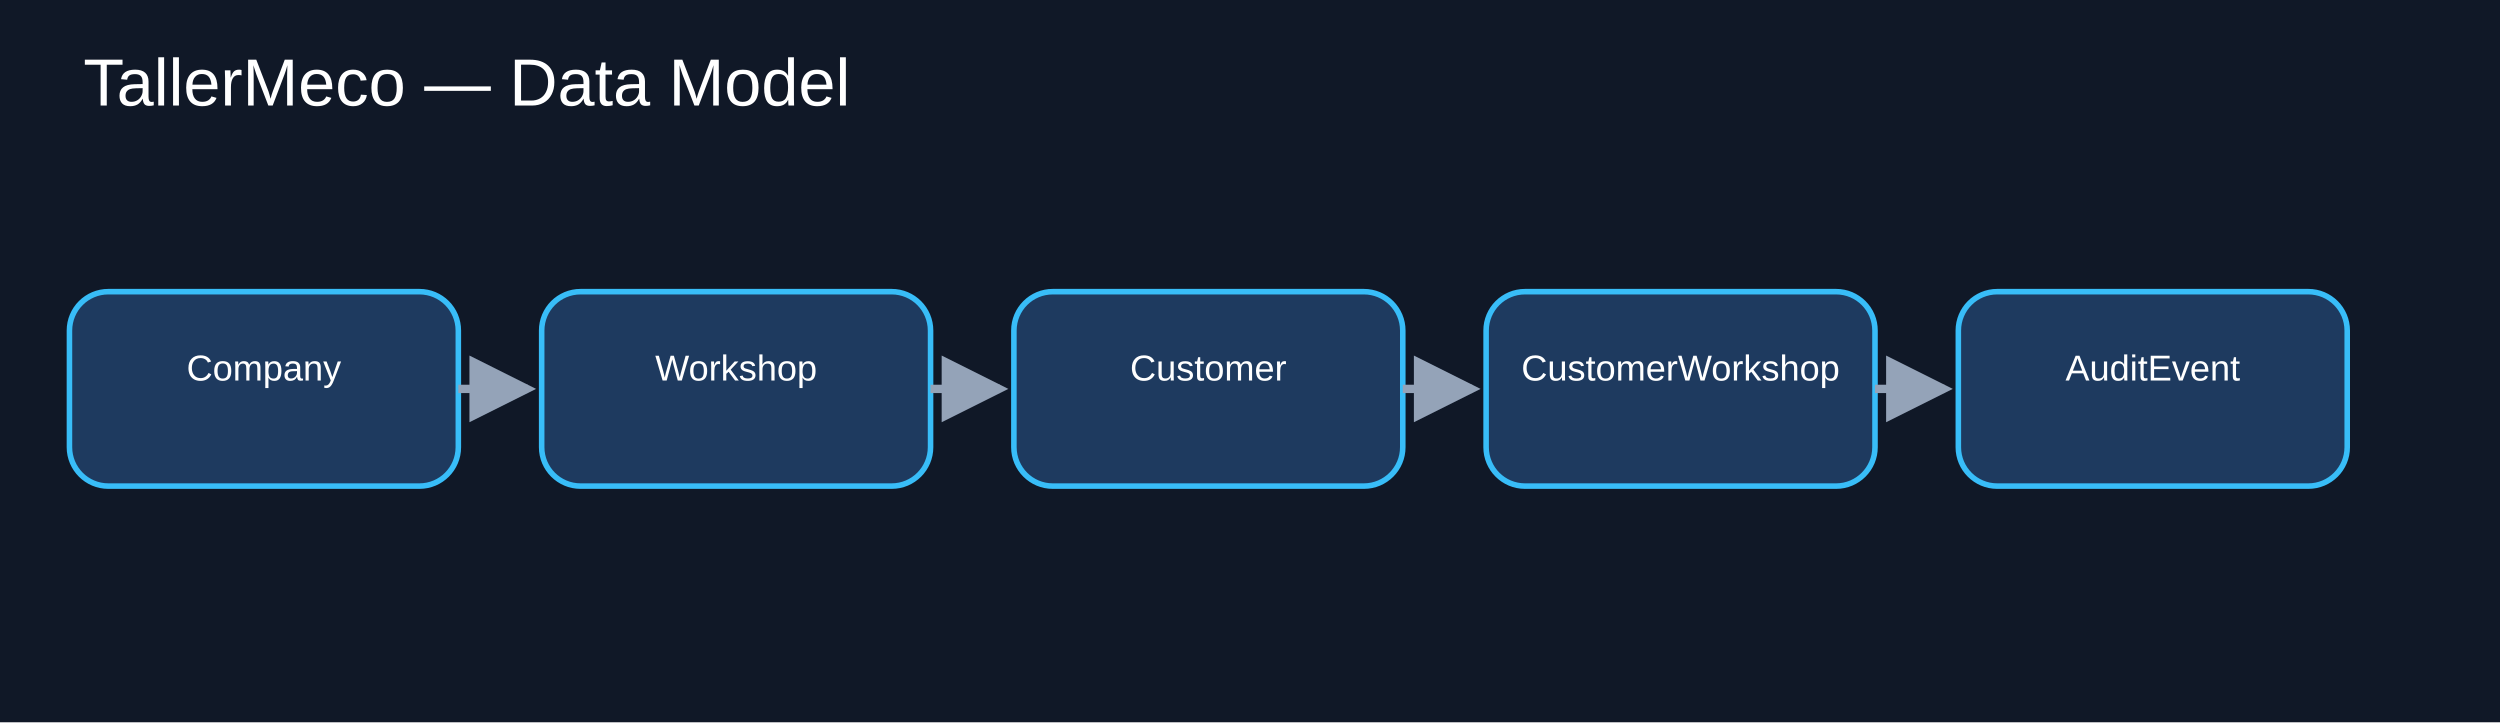
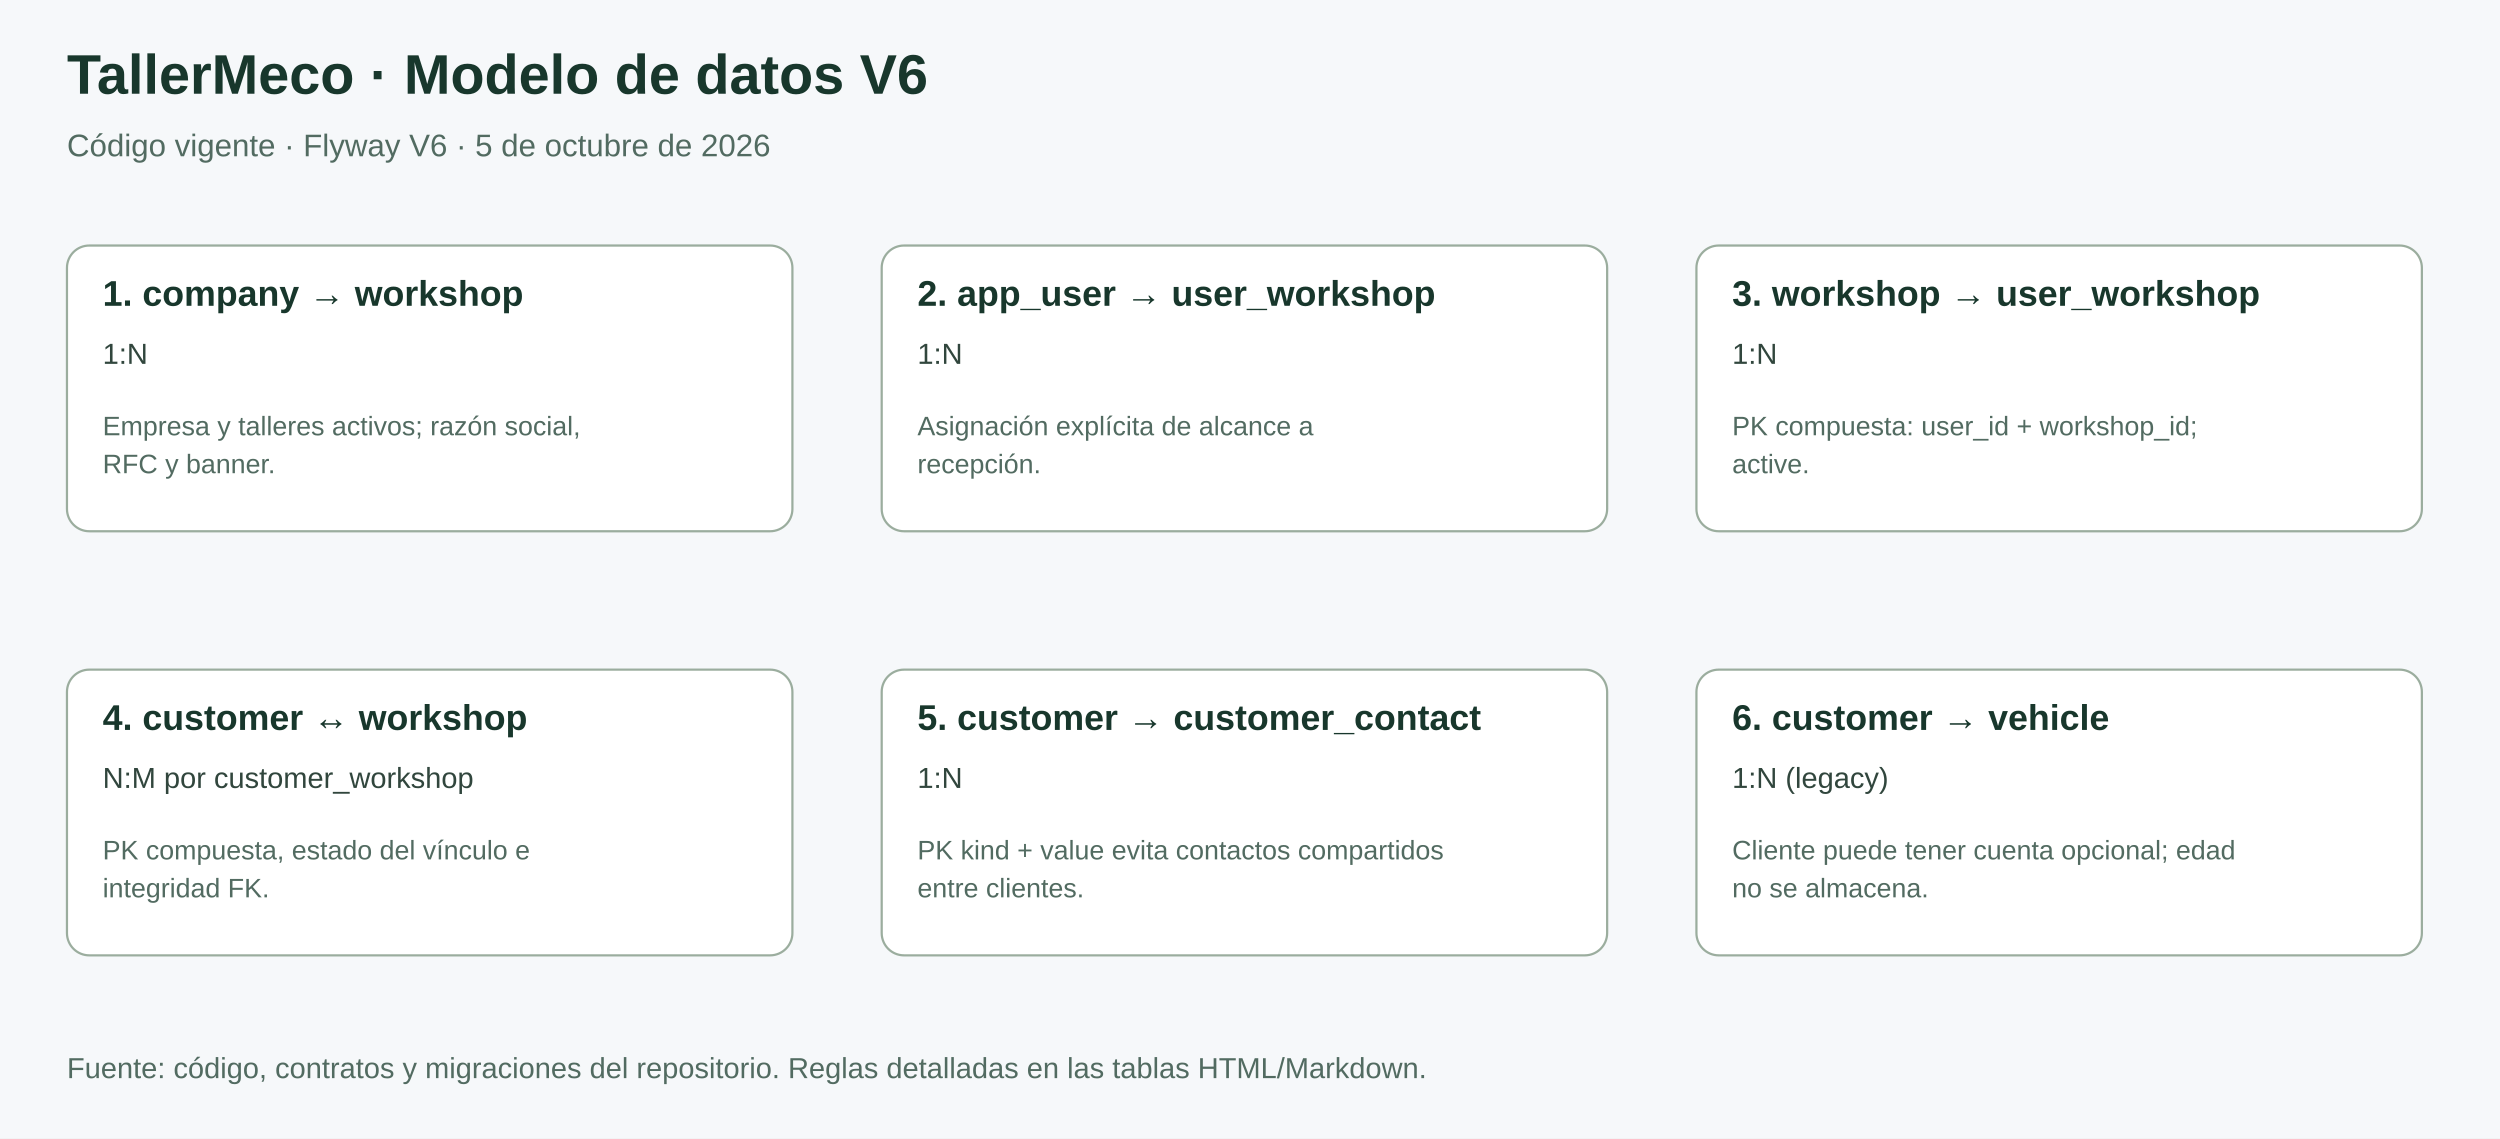
- <svg xmlns="http://www.w3.org/2000/svg" width="900" height="260" viewBox="0 0 900 260">
-   <rect width="100%" height="100%" fill="#101827" />
-   <text x="30" y="38" fill="#fff" font-size="24" font-family="Arial">TallerMeco — Data Model</text>
+ <svg xmlns="http://www.w3.org/2000/svg" width="1120" height="510" viewBox="0 0 1120 510" role="img" aria-labelledby="title desc">
+   <rect width="100%" height="100%" fill="#f6f8fa" />
  <defs>
-     <marker id="a" markerWidth="8" markerHeight="8" refX="7" refY="4" orient="auto">
-       <path d="M0,0 L8,4 L0,8 z" fill="#94a3b8" />
+     <marker id="arrow" markerWidth="10" markerHeight="10" refX="9" refY="5" orient="auto">
+       <path d="M0 0L10 5L0 10" fill="#526b61" />
    </marker>
  </defs>
-   <rect x="25" y="105" width="140" height="70" rx="14" fill="#1e3a5f" stroke="#38bdf8" stroke-width="2" />
-   <text x="95" y="137" text-anchor="middle" fill="#fff" font-size="13" font-family="Arial">Company</text>
-   <path d="M165 140 H190" stroke="#94a3b8" stroke-width="3" marker-end="url(#a)" />
-   <rect x="195" y="105" width="140" height="70" rx="14" fill="#1e3a5f" stroke="#38bdf8" stroke-width="2" />
-   <text x="265" y="137" text-anchor="middle" fill="#fff" font-size="13" font-family="Arial">Workshop</text>
-   <path d="M335 140 H360" stroke="#94a3b8" stroke-width="3" marker-end="url(#a)" />
-   <rect x="365" y="105" width="140" height="70" rx="14" fill="#1e3a5f" stroke="#38bdf8" stroke-width="2" />
-   <text x="435" y="137" text-anchor="middle" fill="#fff" font-size="13" font-family="Arial">Customer</text>
-   <path d="M505 140 H530" stroke="#94a3b8" stroke-width="3" marker-end="url(#a)" />
-   <rect x="535" y="105" width="140" height="70" rx="14" fill="#1e3a5f" stroke="#38bdf8" stroke-width="2" />
-   <text x="605" y="137" text-anchor="middle" fill="#fff" font-size="13" font-family="Arial">CustomerWorkshop</text>
-   <path d="M675 140 H700" stroke="#94a3b8" stroke-width="3" marker-end="url(#a)" />
-   <rect x="705" y="105" width="140" height="70" rx="14" fill="#1e3a5f" stroke="#38bdf8" stroke-width="2" />
-   <text x="775" y="137" text-anchor="middle" fill="#fff" font-size="13" font-family="Arial">AuditEvent</text>
+   <text x="30" y="42" font-family="Arial,sans-serif" font-size="25" font-weight="bold" fill="#18372c">TallerMeco · Modelo de datos V6</text>
+   <text x="30" y="70" font-family="Arial,sans-serif" font-size="14" fill="#526b61">Código vigente · Flyway V6 · 5 de octubre de 2026</text>
+   <rect x="30" y="110" width="325" height="128" rx="10" fill="white" stroke="#9bad9e" />
+   <text x="46" y="137" font-family="Arial,sans-serif" font-size="16" font-weight="bold" fill="#18372c">1. company → workshop</text>
+   <text x="46" y="163" font-family="Arial,sans-serif" font-size="13" fill="#31463d">1:N</text>
+   <text x="46" y="195" font-family="Arial,sans-serif" font-size="12" fill="#526b61">Empresa y talleres activos; razón social,</text>
+   <text x="46" y="212" font-family="Arial,sans-serif" font-size="12" fill="#526b61">RFC y banner.</text>
+   <rect x="395" y="110" width="325" height="128" rx="10" fill="white" stroke="#9bad9e" />
+   <text x="411" y="137" font-family="Arial,sans-serif" font-size="16" font-weight="bold" fill="#18372c">2. app_user → user_workshop</text>
+   <text x="411" y="163" font-family="Arial,sans-serif" font-size="13" fill="#31463d">1:N</text>
+   <text x="411" y="195" font-family="Arial,sans-serif" font-size="12" fill="#526b61">Asignación explícita de alcance a</text>
+   <text x="411" y="212" font-family="Arial,sans-serif" font-size="12" fill="#526b61">recepción.</text>
+   <rect x="760" y="110" width="325" height="128" rx="10" fill="white" stroke="#9bad9e" />
+   <text x="776" y="137" font-family="Arial,sans-serif" font-size="16" font-weight="bold" fill="#18372c">3. workshop → user_workshop</text>
+   <text x="776" y="163" font-family="Arial,sans-serif" font-size="13" fill="#31463d">1:N</text>
+   <text x="776" y="195" font-family="Arial,sans-serif" font-size="12" fill="#526b61">PK compuesta: user_id + workshop_id;</text>
+   <text x="776" y="212" font-family="Arial,sans-serif" font-size="12" fill="#526b61">active.</text>
+   <rect x="30" y="300" width="325" height="128" rx="10" fill="white" stroke="#9bad9e" />
+   <text x="46" y="327" font-family="Arial,sans-serif" font-size="16" font-weight="bold" fill="#18372c">4. customer ↔ workshop</text>
+   <text x="46" y="353" font-family="Arial,sans-serif" font-size="13" fill="#31463d">N:M por customer_workshop</text>
+   <text x="46" y="385" font-family="Arial,sans-serif" font-size="12" fill="#526b61">PK compuesta, estado del vínculo e</text>
+   <text x="46" y="402" font-family="Arial,sans-serif" font-size="12" fill="#526b61">integridad FK.</text>
+   <rect x="395" y="300" width="325" height="128" rx="10" fill="white" stroke="#9bad9e" />
+   <text x="411" y="327" font-family="Arial,sans-serif" font-size="16" font-weight="bold" fill="#18372c">5. customer → customer_contact</text>
+   <text x="411" y="353" font-family="Arial,sans-serif" font-size="13" fill="#31463d">1:N</text>
+   <text x="411" y="385" font-family="Arial,sans-serif" font-size="12" fill="#526b61">PK kind + value evita contactos compartidos</text>
+   <text x="411" y="402" font-family="Arial,sans-serif" font-size="12" fill="#526b61">entre clientes.</text>
+   <rect x="760" y="300" width="325" height="128" rx="10" fill="white" stroke="#9bad9e" />
+   <text x="776" y="327" font-family="Arial,sans-serif" font-size="16" font-weight="bold" fill="#18372c">6. customer → vehicle</text>
+   <text x="776" y="353" font-family="Arial,sans-serif" font-size="13" fill="#31463d">1:N (legacy)</text>
+   <text x="776" y="385" font-family="Arial,sans-serif" font-size="12" fill="#526b61">Cliente puede tener cuenta opcional; edad</text>
+   <text x="776" y="402" font-family="Arial,sans-serif" font-size="12" fill="#526b61">no se almacena.</text>
+   <text x="30" y="483" font-family="Arial,sans-serif" font-size="13" fill="#526b61">Fuente: código, contratos y migraciones del repositorio. Reglas detalladas en las tablas HTML/Markdown.</text>
</svg>
